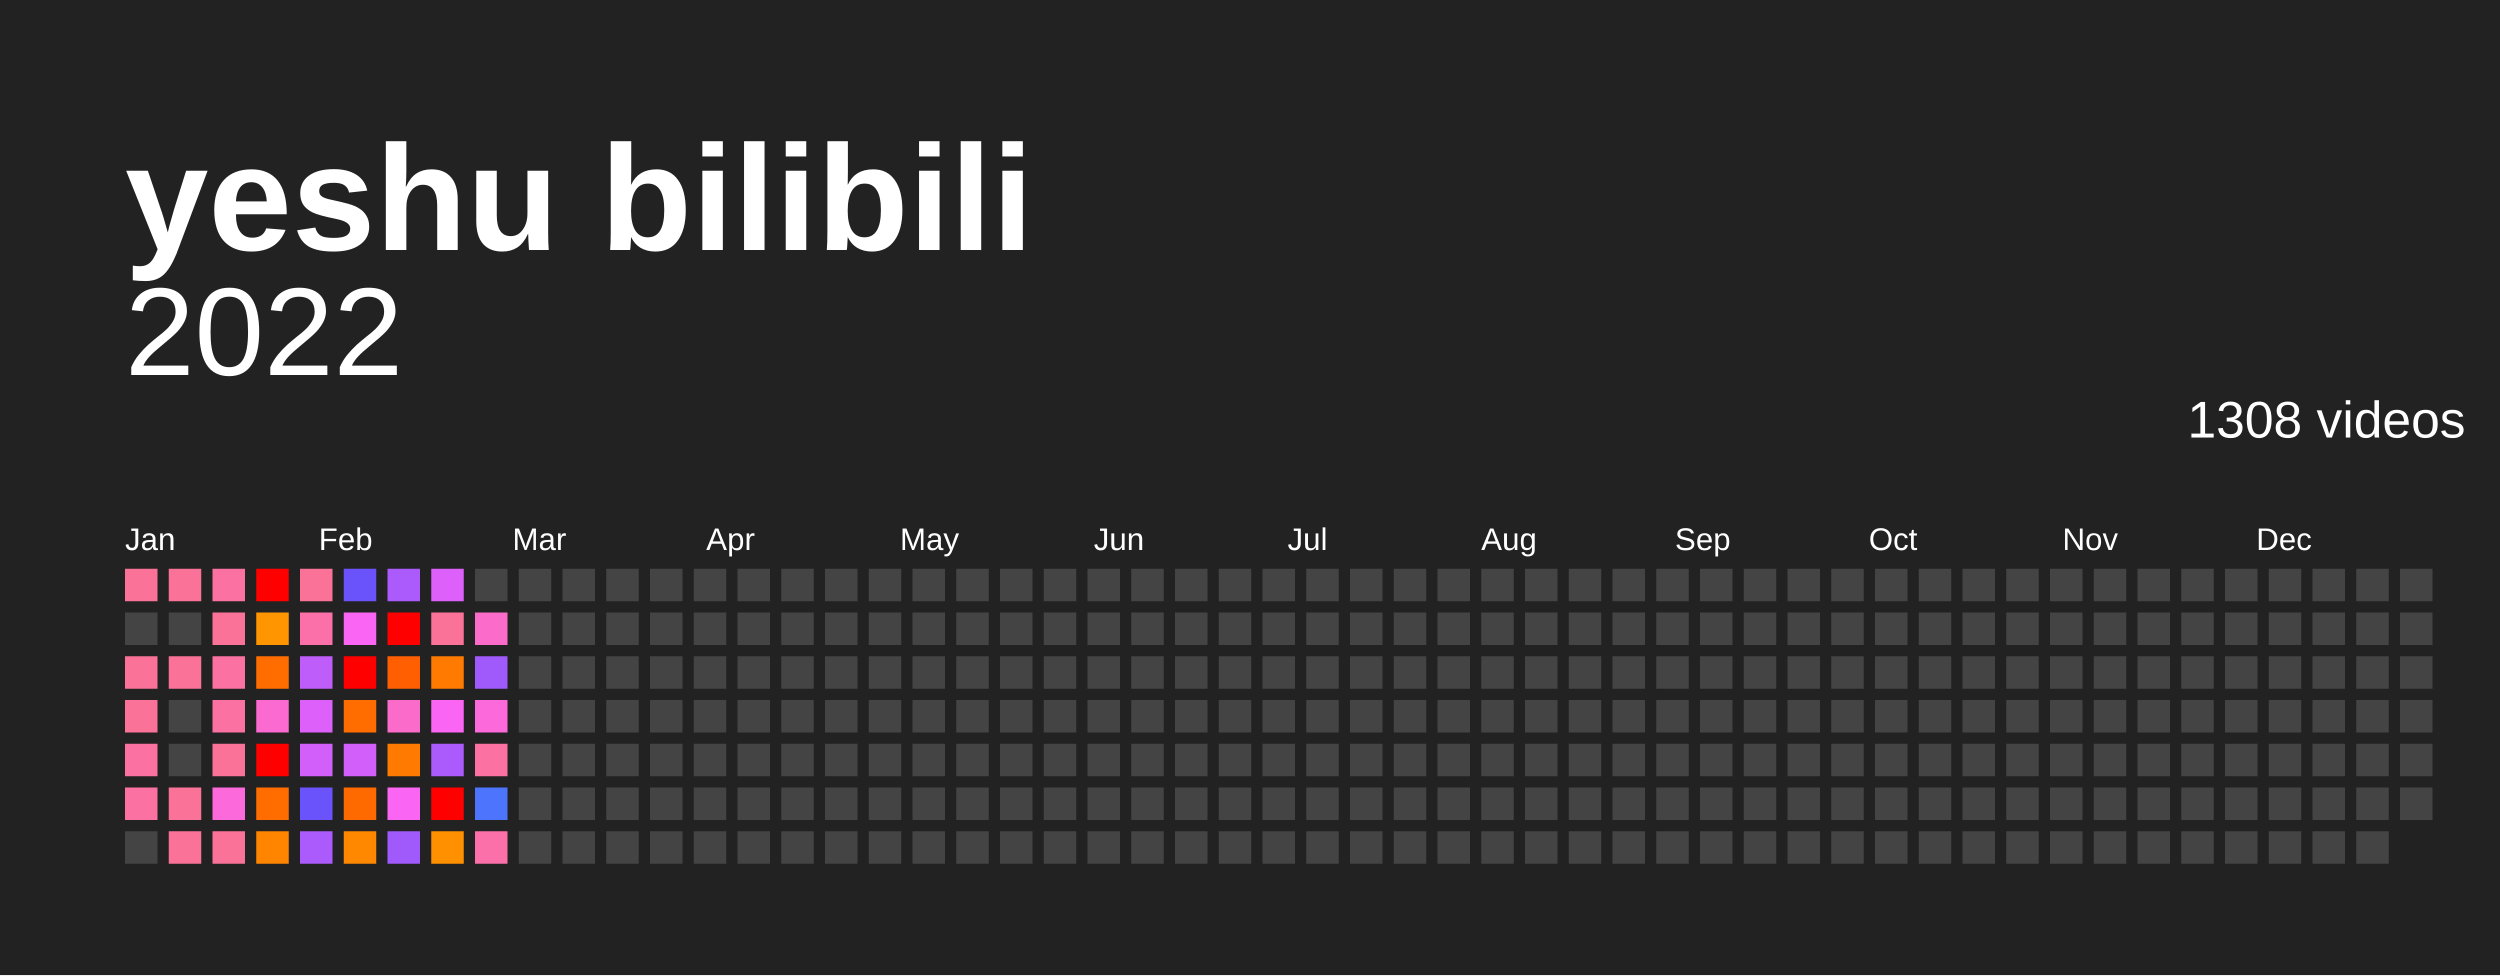
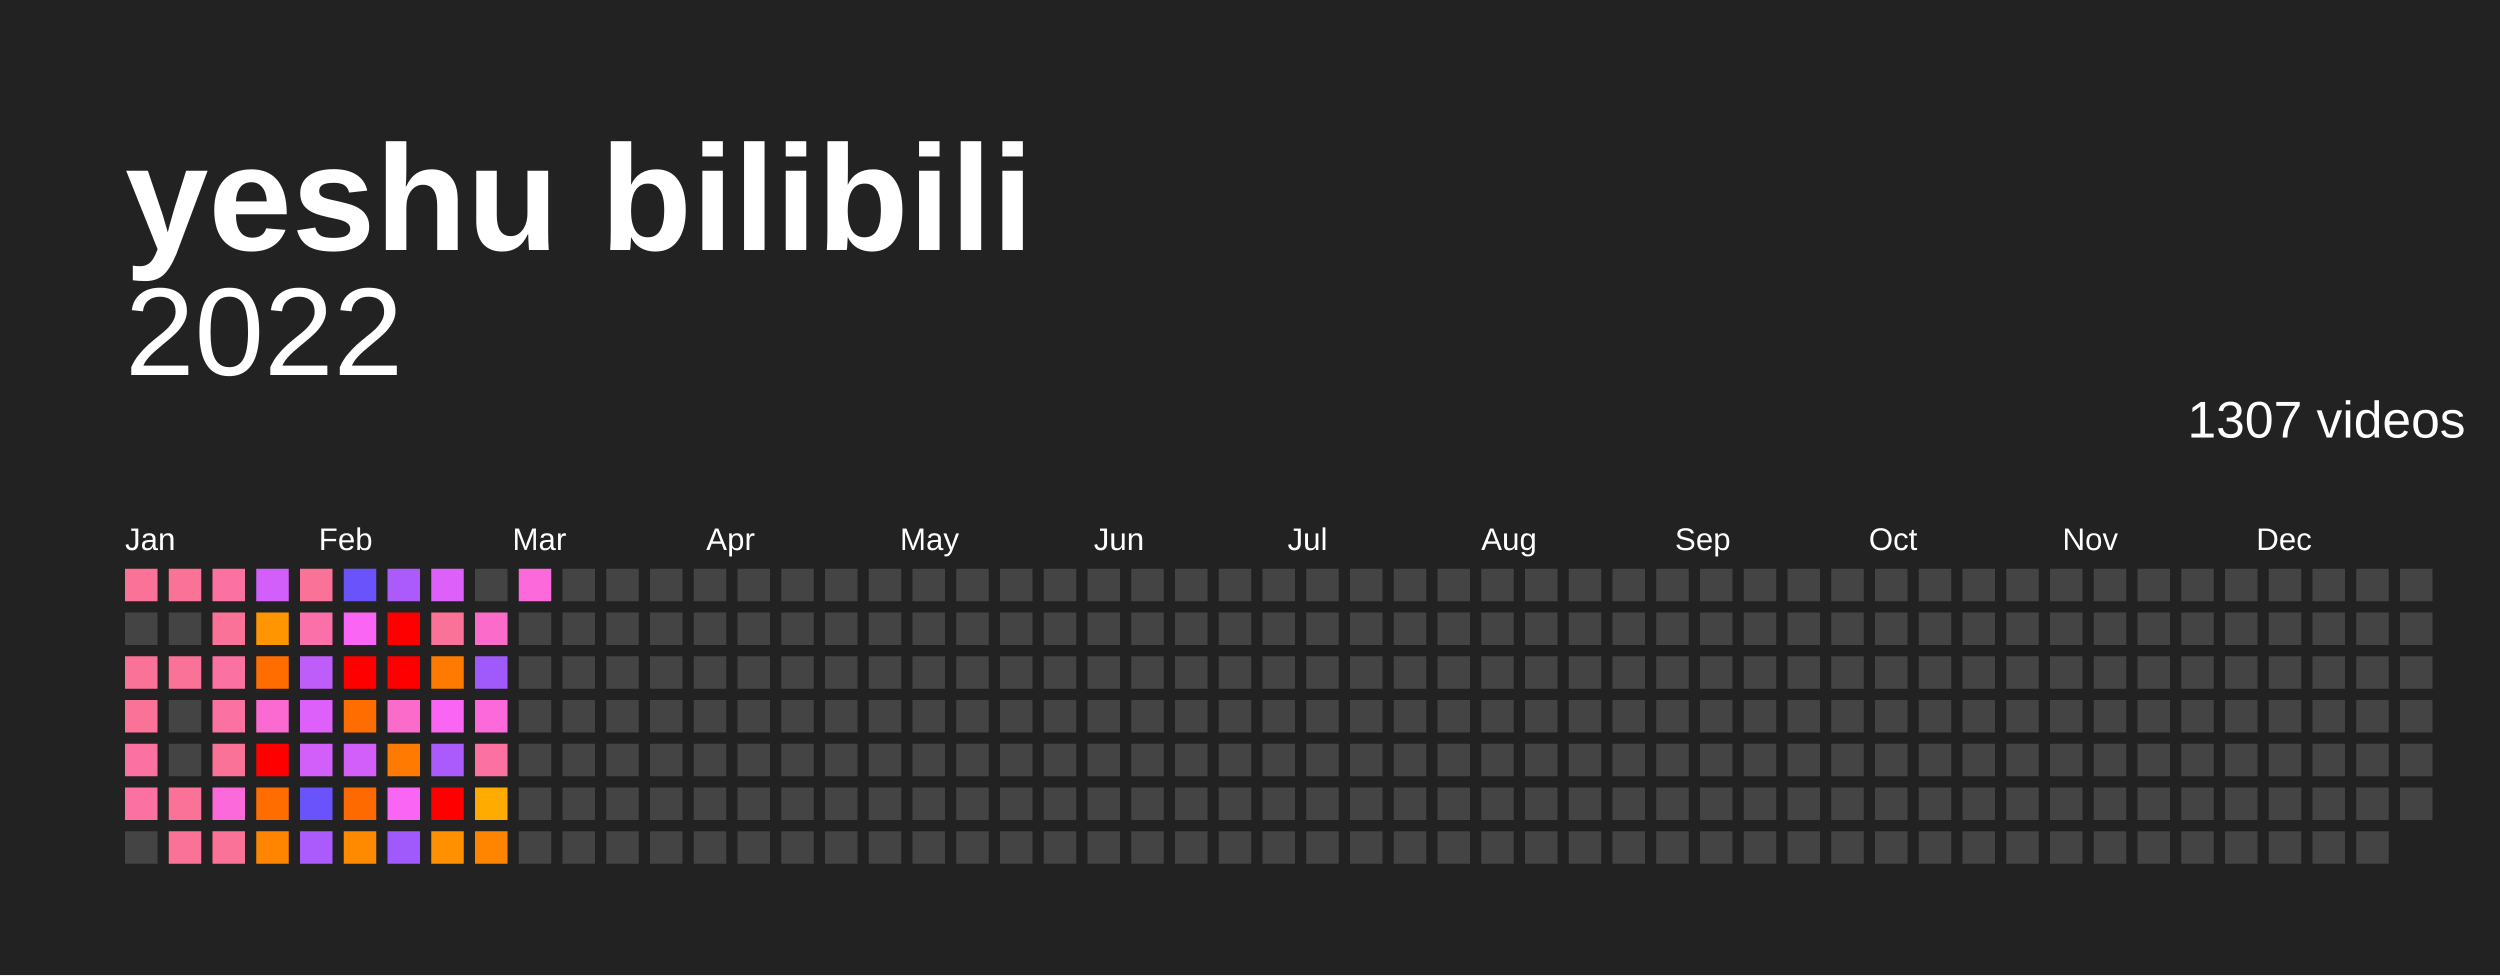
<svg xmlns="http://www.w3.org/2000/svg" baseProfile="full" height="78mm" version="1.1" viewBox="0,0,200,78" width="200mm">
  <defs />
  <rect fill="#222222" height="78" width="200" x="0" y="0" />
  <text fill="#FFFFFF" style="font-size:12px; font-family:Arial; font-weight:bold;" x="10" y="20">yeshu bilibili</text>
  <text alignment-baseline="hanging" fill="#FFFFFF" style="font-size:10.0px; font-family:Arial;" x="10" y="30">2022</text>
-   <text alignment-baseline="hanging" fill="#FFFFFF" style="font-size:4.125px; font-family:Arial;" x="175" y="35">1308 videos</text>
+   <text alignment-baseline="hanging" fill="#FFFFFF" style="font-size:4.125px; font-family:Arial;" x="175" y="35">1307 videos</text>
  <text fill="#FFFFFF" style="font-size:2.5px; font-family:Arial" x="10.0" y="44">Jan</text>
  <text fill="#FFFFFF" style="font-size:2.5px; font-family:Arial" x="25.5" y="44">Feb</text>
  <text fill="#FFFFFF" style="font-size:2.5px; font-family:Arial" x="41.0" y="44">Mar</text>
  <text fill="#FFFFFF" style="font-size:2.5px; font-family:Arial" x="56.5" y="44">Apr</text>
  <text fill="#FFFFFF" style="font-size:2.5px; font-family:Arial" x="72.0" y="44">May</text>
  <text fill="#FFFFFF" style="font-size:2.5px; font-family:Arial" x="87.5" y="44">Jun</text>
  <text fill="#FFFFFF" style="font-size:2.5px; font-family:Arial" x="103.0" y="44">Jul</text>
  <text fill="#FFFFFF" style="font-size:2.5px; font-family:Arial" x="118.5" y="44">Aug</text>
  <text fill="#FFFFFF" style="font-size:2.5px; font-family:Arial" x="134.0" y="44">Sep</text>
  <text fill="#FFFFFF" style="font-size:2.5px; font-family:Arial" x="149.5" y="44">Oct</text>
  <text fill="#FFFFFF" style="font-size:2.5px; font-family:Arial" x="165.0" y="44">Nov</text>
  <text fill="#FFFFFF" style="font-size:2.5px; font-family:Arial" x="180.5" y="44">Dec</text>
  <rect fill="#fb7299" height="2.6" width="2.6" x="10.0" y="45.5" />
  <rect fill="#444444" height="2.6" width="2.6" x="10.0" y="49.0" />
  <rect fill="#fb7299" height="2.6" width="2.6" x="10.0" y="52.5" />
  <rect fill="#fb7299" height="2.6" width="2.6" x="10.0" y="56.0" />
  <rect fill="#fb71a1" height="2.6" width="2.6" x="10.0" y="59.5" />
  <rect fill="#fb71a1" height="2.6" width="2.6" x="10.0" y="63.0" />
  <rect fill="#444444" height="2.6" width="2.6" x="10.0" y="66.5" />
  <rect fill="#fb7299" height="2.6" width="2.6" x="13.5" y="45.5" />
  <rect fill="#444444" height="2.6" width="2.6" x="13.5" y="49.0" />
  <rect fill="#fb7299" height="2.6" width="2.6" x="13.5" y="52.5" />
  <rect fill="#444444" height="2.6" width="2.6" x="13.5" y="56.0" />
  <rect fill="#444444" height="2.6" width="2.6" x="13.5" y="59.5" />
  <rect fill="#fb7299" height="2.6" width="2.6" x="13.5" y="63.0" />
  <rect fill="#fb7299" height="2.6" width="2.6" x="13.5" y="66.5" />
  <rect fill="#fb71a1" height="2.6" width="2.6" x="17.0" y="45.5" />
  <rect fill="#fb7299" height="2.6" width="2.6" x="17.0" y="49.0" />
  <rect fill="#fb71a1" height="2.6" width="2.6" x="17.0" y="52.5" />
  <rect fill="#fb71a1" height="2.6" width="2.6" x="17.0" y="56.0" />
  <rect fill="#fb7299" height="2.6" width="2.6" x="17.0" y="59.5" />
  <rect fill="#fb69da" height="2.6" width="2.6" x="17.0" y="63.0" />
  <rect fill="#fb7299" height="2.6" width="2.6" x="17.0" y="66.5" />
-   <rect fill="red" height="2.6" width="2.6" x="20.5" y="45.5" />
+   <rect fill="#d35ffb" height="2.6" width="2.6" x="20.5" y="45.5" />
  <rect fill="#ff9500" height="2.6" width="2.6" x="20.5" y="49.0" />
  <rect fill="#ff6d00" height="2.6" width="2.6" x="20.5" y="52.5" />
  <rect fill="#fb6ad1" height="2.6" width="2.6" x="20.5" y="56.0" />
  <rect fill="red" height="2.6" width="2.6" x="20.5" y="59.5" />
  <rect fill="#ff6d00" height="2.6" width="2.6" x="20.5" y="63.0" />
  <rect fill="#ff8500" height="2.6" width="2.6" x="20.5" y="66.5" />
  <rect fill="#fb7299" height="2.6" width="2.6" x="24.0" y="45.5" />
  <rect fill="#fb70a8" height="2.6" width="2.6" x="24.0" y="49.0" />
  <rect fill="#bf5dfb" height="2.6" width="2.6" x="24.0" y="52.5" />
  <rect fill="#dd60fb" height="2.6" width="2.6" x="24.0" y="56.0" />
  <rect fill="#d35ffb" height="2.6" width="2.6" x="24.0" y="59.5" />
  <rect fill="#6a53fb" height="2.6" width="2.6" x="24.0" y="63.0" />
  <rect fill="#ab5afb" height="2.6" width="2.6" x="24.0" y="66.5" />
  <rect fill="#6a53fb" height="2.6" width="2.6" x="27.5" y="45.5" />
  <rect fill="#fb65f4" height="2.6" width="2.6" x="27.5" y="49.0" />
  <rect fill="red" height="2.6" width="2.6" x="27.5" y="52.5" />
  <rect fill="#ff6d00" height="2.6" width="2.6" x="27.5" y="56.0" />
  <rect fill="#d35ffb" height="2.6" width="2.6" x="27.5" y="59.5" />
  <rect fill="#ff6a00" height="2.6" width="2.6" x="27.5" y="63.0" />
-   <rect fill="#ff8800" height="2.6" width="2.6" x="27.5" y="66.5" />
+   <rect fill="#ff8a00" height="2.6" width="2.6" x="27.5" y="66.5" />
  <rect fill="#ab5afb" height="2.6" width="2.6" x="31.0" y="45.5" />
  <rect fill="red" height="2.6" width="2.6" x="31.0" y="49.0" />
-   <rect fill="#ff5f00" height="2.6" width="2.6" x="31.0" y="52.5" />
+   <rect fill="red" height="2.6" width="2.6" x="31.0" y="52.5" />
  <rect fill="#fb6bc9" height="2.6" width="2.6" x="31.0" y="56.0" />
  <rect fill="#ff7a00" height="2.6" width="2.6" x="31.0" y="59.5" />
  <rect fill="#fb65f4" height="2.6" width="2.6" x="31.0" y="63.0" />
  <rect fill="#a059fb" height="2.6" width="2.6" x="31.0" y="66.5" />
  <rect fill="#dd60fb" height="2.6" width="2.6" x="34.5" y="45.5" />
  <rect fill="#fb7299" height="2.6" width="2.6" x="34.5" y="49.0" />
  <rect fill="#ff7a00" height="2.6" width="2.6" x="34.5" y="52.5" />
  <rect fill="#fb65f4" height="2.6" width="2.6" x="34.5" y="56.0" />
  <rect fill="#ab5afb" height="2.6" width="2.6" x="34.5" y="59.5" />
  <rect fill="red" height="2.6" width="2.6" x="34.5" y="63.0" />
  <rect fill="#ff9000" height="2.6" width="2.6" x="34.5" y="66.5" />
  <rect fill="#444444" height="2.6" width="2.6" x="38.0" y="45.5" />
  <rect fill="#fb6bc9" height="2.6" width="2.6" x="38.0" y="49.0" />
  <rect fill="#a059fb" height="2.6" width="2.6" x="38.0" y="52.5" />
  <rect fill="#fb69da" height="2.6" width="2.6" x="38.0" y="56.0" />
  <rect fill="#fb71a1" height="2.6" width="2.6" x="38.0" y="59.5" />
-   <rect fill="#4c74fc" height="2.6" width="2.6" x="38.0" y="63.0" />
-   <rect fill="#fb70a8" height="2.6" width="2.6" x="38.0" y="66.5" />
-   <rect fill="#444444" height="2.6" width="2.6" x="41.5" y="45.5" />
+   <rect fill="#ffab00" height="2.6" width="2.6" x="38.0" y="63.0" />
+   <rect fill="#ff8500" height="2.6" width="2.6" x="38.0" y="66.5" />
+   <rect fill="#fb69da" height="2.6" width="2.6" x="41.5" y="45.5" />
  <rect fill="#444444" height="2.6" width="2.6" x="41.5" y="49.0" />
  <rect fill="#444444" height="2.6" width="2.6" x="41.5" y="52.5" />
  <rect fill="#444444" height="2.6" width="2.6" x="41.5" y="56.0" />
  <rect fill="#444444" height="2.6" width="2.6" x="41.5" y="59.5" />
  <rect fill="#444444" height="2.6" width="2.6" x="41.5" y="63.0" />
  <rect fill="#444444" height="2.6" width="2.6" x="41.5" y="66.5" />
  <rect fill="#444444" height="2.6" width="2.6" x="45.0" y="45.5" />
  <rect fill="#444444" height="2.6" width="2.6" x="45.0" y="49.0" />
  <rect fill="#444444" height="2.6" width="2.6" x="45.0" y="52.5" />
  <rect fill="#444444" height="2.6" width="2.6" x="45.0" y="56.0" />
  <rect fill="#444444" height="2.6" width="2.6" x="45.0" y="59.5" />
  <rect fill="#444444" height="2.6" width="2.6" x="45.0" y="63.0" />
  <rect fill="#444444" height="2.6" width="2.6" x="45.0" y="66.5" />
  <rect fill="#444444" height="2.6" width="2.6" x="48.5" y="45.5" />
  <rect fill="#444444" height="2.6" width="2.6" x="48.5" y="49.0" />
  <rect fill="#444444" height="2.6" width="2.6" x="48.5" y="52.5" />
  <rect fill="#444444" height="2.6" width="2.6" x="48.5" y="56.0" />
  <rect fill="#444444" height="2.6" width="2.6" x="48.5" y="59.5" />
  <rect fill="#444444" height="2.6" width="2.6" x="48.5" y="63.0" />
  <rect fill="#444444" height="2.6" width="2.6" x="48.5" y="66.5" />
  <rect fill="#444444" height="2.6" width="2.6" x="52.0" y="45.5" />
  <rect fill="#444444" height="2.6" width="2.6" x="52.0" y="49.0" />
  <rect fill="#444444" height="2.6" width="2.6" x="52.0" y="52.5" />
  <rect fill="#444444" height="2.6" width="2.6" x="52.0" y="56.0" />
  <rect fill="#444444" height="2.6" width="2.6" x="52.0" y="59.5" />
  <rect fill="#444444" height="2.6" width="2.6" x="52.0" y="63.0" />
  <rect fill="#444444" height="2.6" width="2.6" x="52.0" y="66.5" />
  <rect fill="#444444" height="2.6" width="2.6" x="55.5" y="45.5" />
  <rect fill="#444444" height="2.6" width="2.6" x="55.5" y="49.0" />
  <rect fill="#444444" height="2.6" width="2.6" x="55.5" y="52.5" />
  <rect fill="#444444" height="2.6" width="2.6" x="55.5" y="56.0" />
  <rect fill="#444444" height="2.6" width="2.6" x="55.5" y="59.5" />
  <rect fill="#444444" height="2.6" width="2.6" x="55.5" y="63.0" />
  <rect fill="#444444" height="2.6" width="2.6" x="55.5" y="66.5" />
  <rect fill="#444444" height="2.6" width="2.6" x="59.0" y="45.5" />
  <rect fill="#444444" height="2.6" width="2.6" x="59.0" y="49.0" />
  <rect fill="#444444" height="2.6" width="2.6" x="59.0" y="52.5" />
  <rect fill="#444444" height="2.6" width="2.6" x="59.0" y="56.0" />
  <rect fill="#444444" height="2.6" width="2.6" x="59.0" y="59.5" />
  <rect fill="#444444" height="2.6" width="2.6" x="59.0" y="63.0" />
  <rect fill="#444444" height="2.6" width="2.6" x="59.0" y="66.5" />
  <rect fill="#444444" height="2.6" width="2.6" x="62.5" y="45.5" />
  <rect fill="#444444" height="2.6" width="2.6" x="62.5" y="49.0" />
  <rect fill="#444444" height="2.6" width="2.6" x="62.5" y="52.5" />
  <rect fill="#444444" height="2.6" width="2.6" x="62.5" y="56.0" />
  <rect fill="#444444" height="2.6" width="2.6" x="62.5" y="59.5" />
  <rect fill="#444444" height="2.6" width="2.6" x="62.5" y="63.0" />
  <rect fill="#444444" height="2.6" width="2.6" x="62.5" y="66.5" />
  <rect fill="#444444" height="2.6" width="2.6" x="66.0" y="45.5" />
  <rect fill="#444444" height="2.6" width="2.6" x="66.0" y="49.0" />
  <rect fill="#444444" height="2.6" width="2.6" x="66.0" y="52.5" />
  <rect fill="#444444" height="2.6" width="2.6" x="66.0" y="56.0" />
  <rect fill="#444444" height="2.6" width="2.6" x="66.0" y="59.5" />
  <rect fill="#444444" height="2.6" width="2.6" x="66.0" y="63.0" />
  <rect fill="#444444" height="2.6" width="2.6" x="66.0" y="66.5" />
  <rect fill="#444444" height="2.6" width="2.6" x="69.5" y="45.5" />
  <rect fill="#444444" height="2.6" width="2.6" x="69.5" y="49.0" />
  <rect fill="#444444" height="2.6" width="2.6" x="69.5" y="52.5" />
  <rect fill="#444444" height="2.6" width="2.6" x="69.5" y="56.0" />
  <rect fill="#444444" height="2.6" width="2.6" x="69.5" y="59.5" />
  <rect fill="#444444" height="2.6" width="2.6" x="69.5" y="63.0" />
  <rect fill="#444444" height="2.6" width="2.6" x="69.5" y="66.5" />
  <rect fill="#444444" height="2.6" width="2.6" x="73.0" y="45.5" />
  <rect fill="#444444" height="2.6" width="2.6" x="73.0" y="49.0" />
  <rect fill="#444444" height="2.6" width="2.6" x="73.0" y="52.5" />
  <rect fill="#444444" height="2.6" width="2.6" x="73.0" y="56.0" />
  <rect fill="#444444" height="2.6" width="2.6" x="73.0" y="59.5" />
  <rect fill="#444444" height="2.6" width="2.6" x="73.0" y="63.0" />
  <rect fill="#444444" height="2.6" width="2.6" x="73.0" y="66.5" />
  <rect fill="#444444" height="2.6" width="2.6" x="76.5" y="45.5" />
  <rect fill="#444444" height="2.6" width="2.6" x="76.5" y="49.0" />
  <rect fill="#444444" height="2.6" width="2.6" x="76.5" y="52.5" />
  <rect fill="#444444" height="2.6" width="2.6" x="76.5" y="56.0" />
  <rect fill="#444444" height="2.6" width="2.6" x="76.5" y="59.5" />
  <rect fill="#444444" height="2.6" width="2.6" x="76.5" y="63.0" />
  <rect fill="#444444" height="2.6" width="2.6" x="76.5" y="66.5" />
  <rect fill="#444444" height="2.6" width="2.6" x="80.0" y="45.5" />
  <rect fill="#444444" height="2.6" width="2.6" x="80.0" y="49.0" />
  <rect fill="#444444" height="2.6" width="2.6" x="80.0" y="52.5" />
  <rect fill="#444444" height="2.6" width="2.6" x="80.0" y="56.0" />
  <rect fill="#444444" height="2.6" width="2.6" x="80.0" y="59.5" />
  <rect fill="#444444" height="2.6" width="2.6" x="80.0" y="63.0" />
  <rect fill="#444444" height="2.6" width="2.6" x="80.0" y="66.5" />
  <rect fill="#444444" height="2.6" width="2.6" x="83.5" y="45.5" />
  <rect fill="#444444" height="2.6" width="2.6" x="83.5" y="49.0" />
  <rect fill="#444444" height="2.6" width="2.6" x="83.5" y="52.5" />
  <rect fill="#444444" height="2.6" width="2.6" x="83.5" y="56.0" />
  <rect fill="#444444" height="2.6" width="2.6" x="83.5" y="59.5" />
  <rect fill="#444444" height="2.6" width="2.6" x="83.5" y="63.0" />
  <rect fill="#444444" height="2.6" width="2.6" x="83.5" y="66.5" />
  <rect fill="#444444" height="2.6" width="2.6" x="87.0" y="45.5" />
  <rect fill="#444444" height="2.6" width="2.6" x="87.0" y="49.0" />
  <rect fill="#444444" height="2.6" width="2.6" x="87.0" y="52.5" />
  <rect fill="#444444" height="2.6" width="2.6" x="87.0" y="56.0" />
  <rect fill="#444444" height="2.6" width="2.6" x="87.0" y="59.5" />
  <rect fill="#444444" height="2.6" width="2.6" x="87.0" y="63.0" />
  <rect fill="#444444" height="2.6" width="2.6" x="87.0" y="66.5" />
  <rect fill="#444444" height="2.6" width="2.6" x="90.5" y="45.5" />
  <rect fill="#444444" height="2.6" width="2.6" x="90.5" y="49.0" />
  <rect fill="#444444" height="2.6" width="2.6" x="90.5" y="52.5" />
  <rect fill="#444444" height="2.6" width="2.6" x="90.5" y="56.0" />
  <rect fill="#444444" height="2.6" width="2.6" x="90.5" y="59.5" />
  <rect fill="#444444" height="2.6" width="2.6" x="90.5" y="63.0" />
  <rect fill="#444444" height="2.6" width="2.6" x="90.5" y="66.5" />
  <rect fill="#444444" height="2.6" width="2.6" x="94.0" y="45.5" />
  <rect fill="#444444" height="2.6" width="2.6" x="94.0" y="49.0" />
  <rect fill="#444444" height="2.6" width="2.6" x="94.0" y="52.5" />
  <rect fill="#444444" height="2.6" width="2.6" x="94.0" y="56.0" />
  <rect fill="#444444" height="2.6" width="2.6" x="94.0" y="59.5" />
  <rect fill="#444444" height="2.6" width="2.6" x="94.0" y="63.0" />
  <rect fill="#444444" height="2.6" width="2.6" x="94.0" y="66.5" />
  <rect fill="#444444" height="2.6" width="2.6" x="97.5" y="45.5" />
  <rect fill="#444444" height="2.6" width="2.6" x="97.5" y="49.0" />
  <rect fill="#444444" height="2.6" width="2.6" x="97.5" y="52.5" />
  <rect fill="#444444" height="2.6" width="2.6" x="97.5" y="56.0" />
  <rect fill="#444444" height="2.6" width="2.6" x="97.5" y="59.5" />
  <rect fill="#444444" height="2.6" width="2.6" x="97.5" y="63.0" />
  <rect fill="#444444" height="2.6" width="2.6" x="97.5" y="66.5" />
  <rect fill="#444444" height="2.6" width="2.6" x="101.0" y="45.5" />
  <rect fill="#444444" height="2.6" width="2.6" x="101.0" y="49.0" />
  <rect fill="#444444" height="2.6" width="2.6" x="101.0" y="52.5" />
  <rect fill="#444444" height="2.6" width="2.6" x="101.0" y="56.0" />
  <rect fill="#444444" height="2.6" width="2.6" x="101.0" y="59.5" />
  <rect fill="#444444" height="2.6" width="2.6" x="101.0" y="63.0" />
  <rect fill="#444444" height="2.6" width="2.6" x="101.0" y="66.5" />
  <rect fill="#444444" height="2.6" width="2.6" x="104.5" y="45.5" />
  <rect fill="#444444" height="2.6" width="2.6" x="104.5" y="49.0" />
  <rect fill="#444444" height="2.6" width="2.6" x="104.5" y="52.5" />
  <rect fill="#444444" height="2.6" width="2.6" x="104.5" y="56.0" />
  <rect fill="#444444" height="2.6" width="2.6" x="104.5" y="59.5" />
  <rect fill="#444444" height="2.6" width="2.6" x="104.5" y="63.0" />
  <rect fill="#444444" height="2.6" width="2.6" x="104.5" y="66.5" />
  <rect fill="#444444" height="2.6" width="2.6" x="108.0" y="45.5" />
  <rect fill="#444444" height="2.6" width="2.6" x="108.0" y="49.0" />
  <rect fill="#444444" height="2.6" width="2.6" x="108.0" y="52.5" />
  <rect fill="#444444" height="2.6" width="2.6" x="108.0" y="56.0" />
  <rect fill="#444444" height="2.6" width="2.6" x="108.0" y="59.5" />
  <rect fill="#444444" height="2.6" width="2.6" x="108.0" y="63.0" />
  <rect fill="#444444" height="2.6" width="2.6" x="108.0" y="66.5" />
  <rect fill="#444444" height="2.6" width="2.6" x="111.5" y="45.5" />
  <rect fill="#444444" height="2.6" width="2.6" x="111.5" y="49.0" />
  <rect fill="#444444" height="2.6" width="2.6" x="111.5" y="52.5" />
  <rect fill="#444444" height="2.6" width="2.6" x="111.5" y="56.0" />
  <rect fill="#444444" height="2.6" width="2.6" x="111.5" y="59.5" />
  <rect fill="#444444" height="2.6" width="2.6" x="111.5" y="63.0" />
  <rect fill="#444444" height="2.6" width="2.6" x="111.5" y="66.5" />
  <rect fill="#444444" height="2.6" width="2.6" x="115.0" y="45.5" />
  <rect fill="#444444" height="2.6" width="2.6" x="115.0" y="49.0" />
  <rect fill="#444444" height="2.6" width="2.6" x="115.0" y="52.5" />
  <rect fill="#444444" height="2.6" width="2.6" x="115.0" y="56.0" />
  <rect fill="#444444" height="2.6" width="2.6" x="115.0" y="59.5" />
  <rect fill="#444444" height="2.6" width="2.6" x="115.0" y="63.0" />
  <rect fill="#444444" height="2.6" width="2.6" x="115.0" y="66.5" />
  <rect fill="#444444" height="2.6" width="2.6" x="118.5" y="45.5" />
  <rect fill="#444444" height="2.6" width="2.6" x="118.5" y="49.0" />
  <rect fill="#444444" height="2.6" width="2.6" x="118.5" y="52.5" />
  <rect fill="#444444" height="2.6" width="2.6" x="118.5" y="56.0" />
  <rect fill="#444444" height="2.6" width="2.6" x="118.5" y="59.5" />
  <rect fill="#444444" height="2.6" width="2.6" x="118.5" y="63.0" />
  <rect fill="#444444" height="2.6" width="2.6" x="118.5" y="66.5" />
  <rect fill="#444444" height="2.6" width="2.6" x="122.0" y="45.5" />
  <rect fill="#444444" height="2.6" width="2.6" x="122.0" y="49.0" />
  <rect fill="#444444" height="2.6" width="2.6" x="122.0" y="52.5" />
  <rect fill="#444444" height="2.6" width="2.6" x="122.0" y="56.0" />
  <rect fill="#444444" height="2.6" width="2.6" x="122.0" y="59.5" />
  <rect fill="#444444" height="2.6" width="2.6" x="122.0" y="63.0" />
  <rect fill="#444444" height="2.6" width="2.6" x="122.0" y="66.5" />
  <rect fill="#444444" height="2.6" width="2.6" x="125.5" y="45.5" />
  <rect fill="#444444" height="2.6" width="2.6" x="125.5" y="49.0" />
  <rect fill="#444444" height="2.6" width="2.6" x="125.5" y="52.5" />
  <rect fill="#444444" height="2.6" width="2.6" x="125.5" y="56.0" />
  <rect fill="#444444" height="2.6" width="2.6" x="125.5" y="59.5" />
  <rect fill="#444444" height="2.6" width="2.6" x="125.5" y="63.0" />
  <rect fill="#444444" height="2.6" width="2.6" x="125.5" y="66.5" />
  <rect fill="#444444" height="2.6" width="2.6" x="129.0" y="45.5" />
  <rect fill="#444444" height="2.6" width="2.6" x="129.0" y="49.0" />
  <rect fill="#444444" height="2.6" width="2.6" x="129.0" y="52.5" />
  <rect fill="#444444" height="2.6" width="2.6" x="129.0" y="56.0" />
  <rect fill="#444444" height="2.6" width="2.6" x="129.0" y="59.5" />
  <rect fill="#444444" height="2.6" width="2.6" x="129.0" y="63.0" />
  <rect fill="#444444" height="2.6" width="2.6" x="129.0" y="66.5" />
  <rect fill="#444444" height="2.6" width="2.6" x="132.5" y="45.5" />
  <rect fill="#444444" height="2.6" width="2.6" x="132.5" y="49.0" />
  <rect fill="#444444" height="2.6" width="2.6" x="132.5" y="52.5" />
  <rect fill="#444444" height="2.6" width="2.6" x="132.5" y="56.0" />
  <rect fill="#444444" height="2.6" width="2.6" x="132.5" y="59.5" />
  <rect fill="#444444" height="2.6" width="2.6" x="132.5" y="63.0" />
  <rect fill="#444444" height="2.6" width="2.6" x="132.5" y="66.5" />
  <rect fill="#444444" height="2.6" width="2.6" x="136.0" y="45.5" />
  <rect fill="#444444" height="2.6" width="2.6" x="136.0" y="49.0" />
  <rect fill="#444444" height="2.6" width="2.6" x="136.0" y="52.5" />
  <rect fill="#444444" height="2.6" width="2.6" x="136.0" y="56.0" />
  <rect fill="#444444" height="2.6" width="2.6" x="136.0" y="59.5" />
  <rect fill="#444444" height="2.6" width="2.6" x="136.0" y="63.0" />
  <rect fill="#444444" height="2.6" width="2.6" x="136.0" y="66.5" />
  <rect fill="#444444" height="2.6" width="2.6" x="139.5" y="45.5" />
  <rect fill="#444444" height="2.6" width="2.6" x="139.5" y="49.0" />
  <rect fill="#444444" height="2.6" width="2.6" x="139.5" y="52.5" />
  <rect fill="#444444" height="2.6" width="2.6" x="139.5" y="56.0" />
  <rect fill="#444444" height="2.6" width="2.6" x="139.5" y="59.5" />
  <rect fill="#444444" height="2.6" width="2.6" x="139.5" y="63.0" />
  <rect fill="#444444" height="2.6" width="2.6" x="139.5" y="66.5" />
  <rect fill="#444444" height="2.6" width="2.6" x="143.0" y="45.5" />
  <rect fill="#444444" height="2.6" width="2.6" x="143.0" y="49.0" />
  <rect fill="#444444" height="2.6" width="2.6" x="143.0" y="52.5" />
  <rect fill="#444444" height="2.6" width="2.6" x="143.0" y="56.0" />
  <rect fill="#444444" height="2.6" width="2.6" x="143.0" y="59.5" />
  <rect fill="#444444" height="2.6" width="2.6" x="143.0" y="63.0" />
  <rect fill="#444444" height="2.6" width="2.6" x="143.0" y="66.5" />
  <rect fill="#444444" height="2.6" width="2.6" x="146.5" y="45.5" />
  <rect fill="#444444" height="2.6" width="2.6" x="146.5" y="49.0" />
  <rect fill="#444444" height="2.6" width="2.6" x="146.5" y="52.5" />
  <rect fill="#444444" height="2.6" width="2.6" x="146.5" y="56.0" />
  <rect fill="#444444" height="2.6" width="2.6" x="146.5" y="59.5" />
  <rect fill="#444444" height="2.6" width="2.6" x="146.5" y="63.0" />
  <rect fill="#444444" height="2.6" width="2.6" x="146.5" y="66.5" />
  <rect fill="#444444" height="2.6" width="2.6" x="150.0" y="45.5" />
  <rect fill="#444444" height="2.6" width="2.6" x="150.0" y="49.0" />
  <rect fill="#444444" height="2.6" width="2.6" x="150.0" y="52.5" />
  <rect fill="#444444" height="2.6" width="2.6" x="150.0" y="56.0" />
  <rect fill="#444444" height="2.6" width="2.6" x="150.0" y="59.5" />
  <rect fill="#444444" height="2.6" width="2.6" x="150.0" y="63.0" />
  <rect fill="#444444" height="2.6" width="2.6" x="150.0" y="66.5" />
  <rect fill="#444444" height="2.6" width="2.6" x="153.5" y="45.5" />
  <rect fill="#444444" height="2.6" width="2.6" x="153.5" y="49.0" />
  <rect fill="#444444" height="2.6" width="2.6" x="153.5" y="52.5" />
  <rect fill="#444444" height="2.6" width="2.6" x="153.5" y="56.0" />
  <rect fill="#444444" height="2.6" width="2.6" x="153.5" y="59.5" />
  <rect fill="#444444" height="2.6" width="2.6" x="153.5" y="63.0" />
  <rect fill="#444444" height="2.6" width="2.6" x="153.5" y="66.5" />
  <rect fill="#444444" height="2.6" width="2.6" x="157.0" y="45.5" />
  <rect fill="#444444" height="2.6" width="2.6" x="157.0" y="49.0" />
  <rect fill="#444444" height="2.6" width="2.6" x="157.0" y="52.5" />
  <rect fill="#444444" height="2.6" width="2.6" x="157.0" y="56.0" />
  <rect fill="#444444" height="2.6" width="2.6" x="157.0" y="59.5" />
  <rect fill="#444444" height="2.6" width="2.6" x="157.0" y="63.0" />
  <rect fill="#444444" height="2.6" width="2.6" x="157.0" y="66.5" />
  <rect fill="#444444" height="2.6" width="2.6" x="160.5" y="45.5" />
  <rect fill="#444444" height="2.6" width="2.6" x="160.5" y="49.0" />
  <rect fill="#444444" height="2.6" width="2.6" x="160.5" y="52.5" />
  <rect fill="#444444" height="2.6" width="2.6" x="160.5" y="56.0" />
  <rect fill="#444444" height="2.6" width="2.6" x="160.5" y="59.5" />
  <rect fill="#444444" height="2.6" width="2.6" x="160.5" y="63.0" />
  <rect fill="#444444" height="2.6" width="2.6" x="160.5" y="66.5" />
  <rect fill="#444444" height="2.6" width="2.6" x="164.0" y="45.5" />
  <rect fill="#444444" height="2.6" width="2.6" x="164.0" y="49.0" />
  <rect fill="#444444" height="2.6" width="2.6" x="164.0" y="52.5" />
  <rect fill="#444444" height="2.6" width="2.6" x="164.0" y="56.0" />
  <rect fill="#444444" height="2.6" width="2.6" x="164.0" y="59.5" />
  <rect fill="#444444" height="2.6" width="2.6" x="164.0" y="63.0" />
  <rect fill="#444444" height="2.6" width="2.6" x="164.0" y="66.5" />
  <rect fill="#444444" height="2.6" width="2.6" x="167.5" y="45.5" />
  <rect fill="#444444" height="2.6" width="2.6" x="167.5" y="49.0" />
  <rect fill="#444444" height="2.6" width="2.6" x="167.5" y="52.5" />
  <rect fill="#444444" height="2.6" width="2.6" x="167.5" y="56.0" />
  <rect fill="#444444" height="2.6" width="2.6" x="167.5" y="59.5" />
  <rect fill="#444444" height="2.6" width="2.6" x="167.5" y="63.0" />
  <rect fill="#444444" height="2.6" width="2.6" x="167.5" y="66.5" />
  <rect fill="#444444" height="2.6" width="2.6" x="171.0" y="45.5" />
  <rect fill="#444444" height="2.6" width="2.6" x="171.0" y="49.0" />
  <rect fill="#444444" height="2.6" width="2.6" x="171.0" y="52.5" />
  <rect fill="#444444" height="2.6" width="2.6" x="171.0" y="56.0" />
  <rect fill="#444444" height="2.6" width="2.6" x="171.0" y="59.5" />
  <rect fill="#444444" height="2.6" width="2.6" x="171.0" y="63.0" />
  <rect fill="#444444" height="2.6" width="2.6" x="171.0" y="66.5" />
  <rect fill="#444444" height="2.6" width="2.6" x="174.5" y="45.5" />
  <rect fill="#444444" height="2.6" width="2.6" x="174.5" y="49.0" />
  <rect fill="#444444" height="2.6" width="2.6" x="174.5" y="52.5" />
  <rect fill="#444444" height="2.6" width="2.6" x="174.5" y="56.0" />
  <rect fill="#444444" height="2.6" width="2.6" x="174.5" y="59.5" />
  <rect fill="#444444" height="2.6" width="2.6" x="174.5" y="63.0" />
  <rect fill="#444444" height="2.6" width="2.6" x="174.5" y="66.5" />
  <rect fill="#444444" height="2.6" width="2.6" x="178.0" y="45.5" />
  <rect fill="#444444" height="2.6" width="2.6" x="178.0" y="49.0" />
  <rect fill="#444444" height="2.6" width="2.6" x="178.0" y="52.5" />
  <rect fill="#444444" height="2.6" width="2.6" x="178.0" y="56.0" />
  <rect fill="#444444" height="2.6" width="2.6" x="178.0" y="59.5" />
  <rect fill="#444444" height="2.6" width="2.6" x="178.0" y="63.0" />
  <rect fill="#444444" height="2.6" width="2.6" x="178.0" y="66.5" />
  <rect fill="#444444" height="2.6" width="2.6" x="181.5" y="45.5" />
  <rect fill="#444444" height="2.6" width="2.6" x="181.5" y="49.0" />
  <rect fill="#444444" height="2.6" width="2.6" x="181.5" y="52.5" />
  <rect fill="#444444" height="2.6" width="2.6" x="181.5" y="56.0" />
  <rect fill="#444444" height="2.6" width="2.6" x="181.5" y="59.5" />
  <rect fill="#444444" height="2.6" width="2.6" x="181.5" y="63.0" />
  <rect fill="#444444" height="2.6" width="2.6" x="181.5" y="66.5" />
  <rect fill="#444444" height="2.6" width="2.6" x="185.0" y="45.5" />
  <rect fill="#444444" height="2.6" width="2.6" x="185.0" y="49.0" />
  <rect fill="#444444" height="2.6" width="2.6" x="185.0" y="52.5" />
  <rect fill="#444444" height="2.6" width="2.6" x="185.0" y="56.0" />
  <rect fill="#444444" height="2.6" width="2.6" x="185.0" y="59.5" />
  <rect fill="#444444" height="2.6" width="2.6" x="185.0" y="63.0" />
  <rect fill="#444444" height="2.6" width="2.6" x="185.0" y="66.5" />
  <rect fill="#444444" height="2.6" width="2.6" x="188.5" y="45.5" />
  <rect fill="#444444" height="2.6" width="2.6" x="188.5" y="49.0" />
  <rect fill="#444444" height="2.6" width="2.6" x="188.5" y="52.5" />
  <rect fill="#444444" height="2.6" width="2.6" x="188.5" y="56.0" />
  <rect fill="#444444" height="2.6" width="2.6" x="188.5" y="59.5" />
  <rect fill="#444444" height="2.6" width="2.6" x="188.5" y="63.0" />
  <rect fill="#444444" height="2.6" width="2.6" x="188.5" y="66.5" />
  <rect fill="#444444" height="2.6" width="2.6" x="192.0" y="45.5" />
  <rect fill="#444444" height="2.6" width="2.6" x="192.0" y="49.0" />
  <rect fill="#444444" height="2.6" width="2.6" x="192.0" y="52.5" />
  <rect fill="#444444" height="2.6" width="2.6" x="192.0" y="56.0" />
  <rect fill="#444444" height="2.6" width="2.6" x="192.0" y="59.5" />
  <rect fill="#444444" height="2.6" width="2.6" x="192.0" y="63.0" />
</svg>
